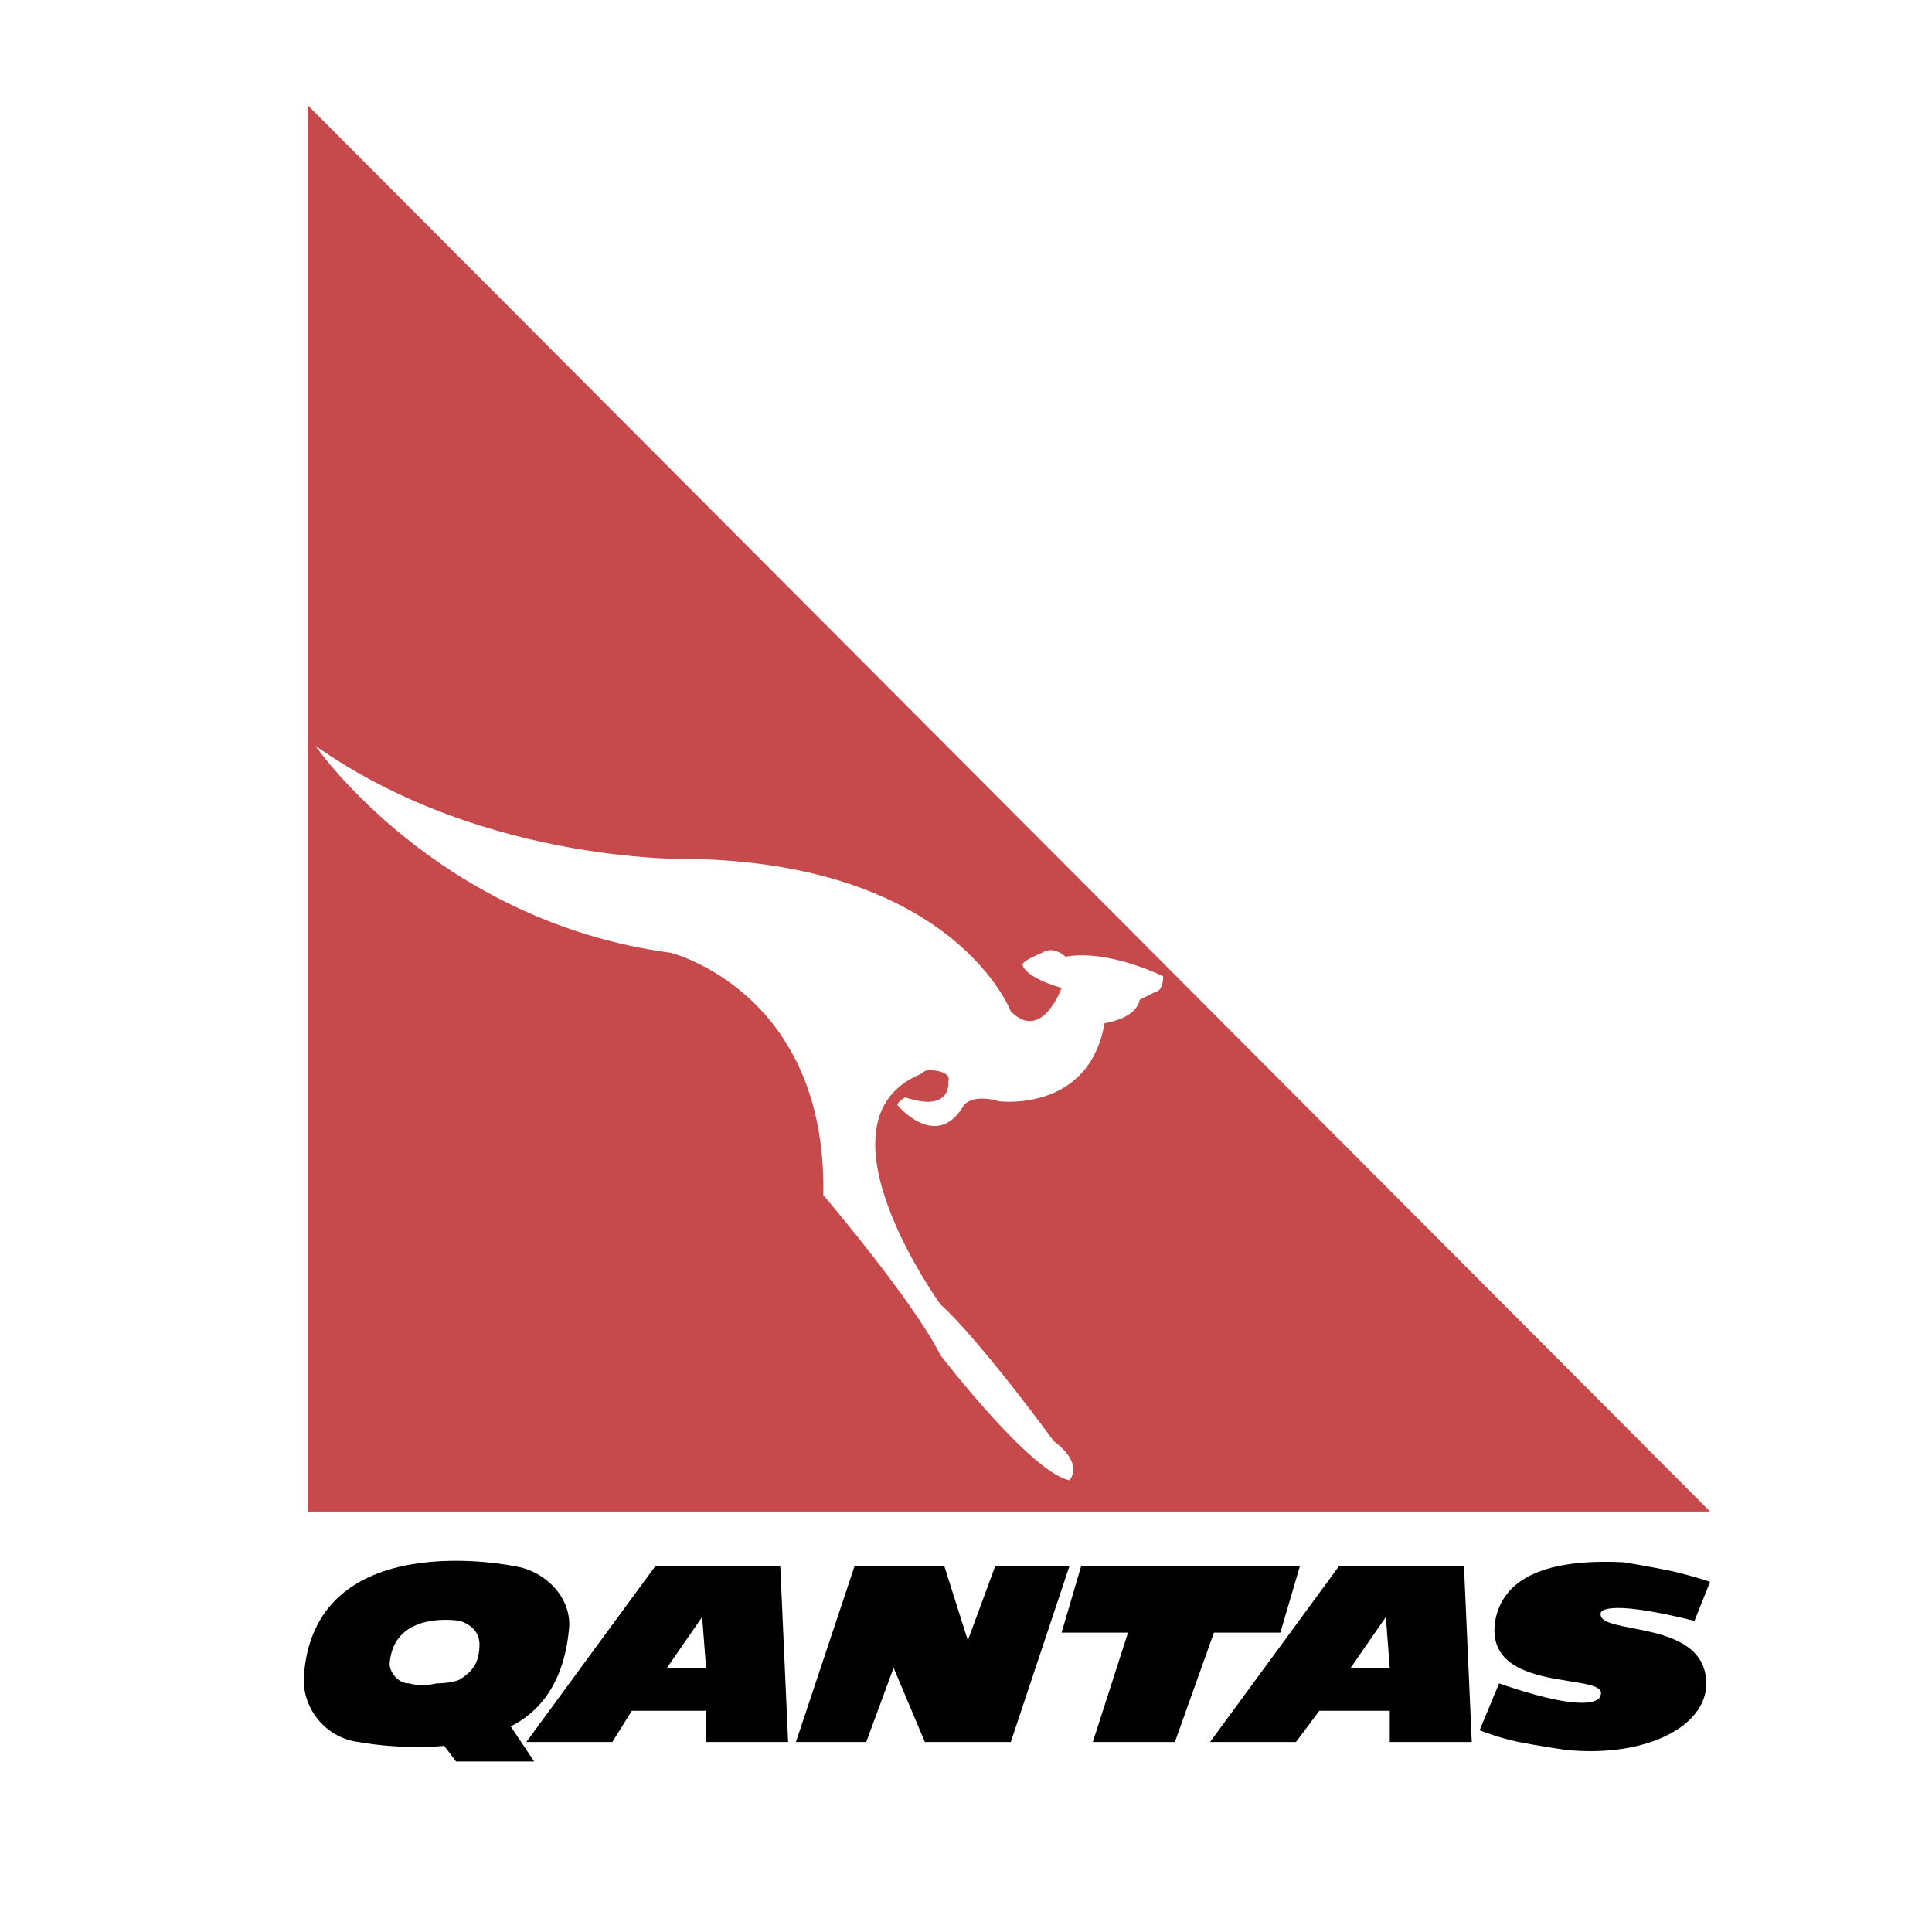
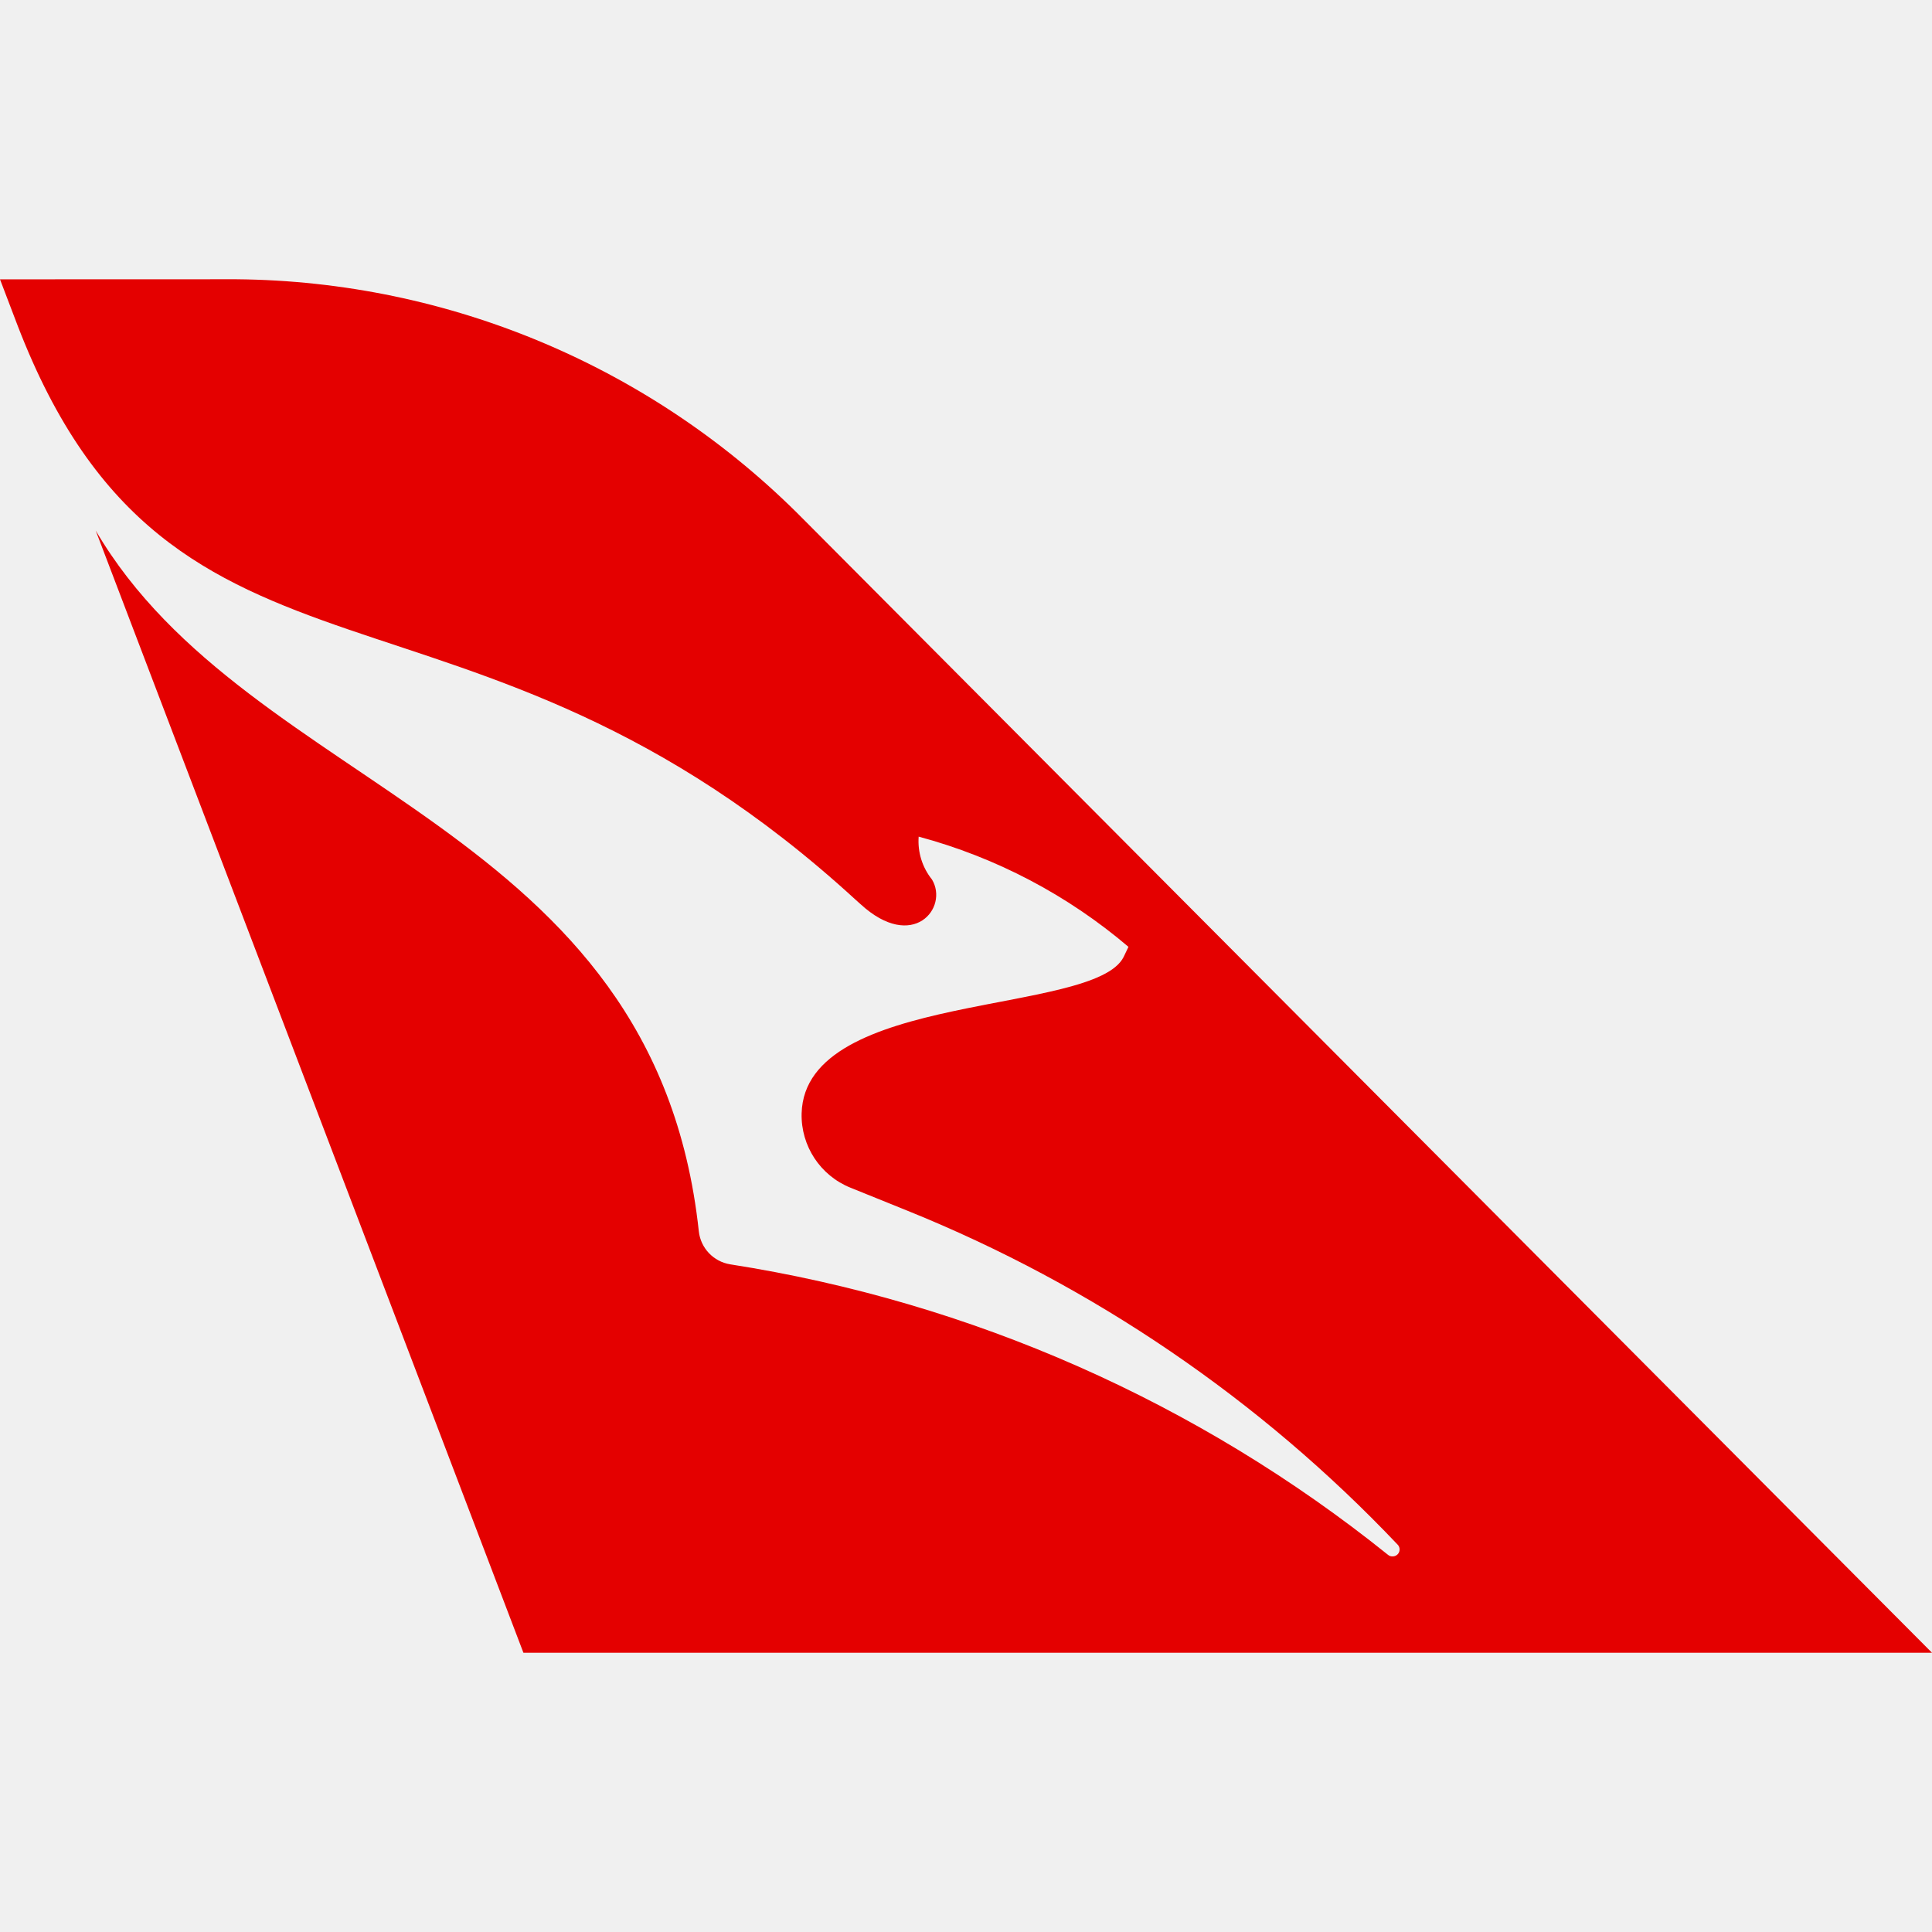
- <svg xmlns="http://www.w3.org/2000/svg" width="2500" height="2500" viewBox="0 0 192.756 192.756">
-   <g fill-rule="evenodd" clip-rule="evenodd">
-     <path fill="#fff" d="M0 0h192.756v192.756H0V0z" />
-     <path fill="#c64a4c" d="M170.617 150.805H30.688V10.483l139.929 140.322z" />
-     <path d="M92.662 106.76s2.34 0 1.949 1.166c0 0 .391 3.119-4.287 1.562 0 0-.782.387-.782.777 0 0 3.901 4.678 6.629 0 0 0 .778-1.168 3.509-.391 0 0 8.963 1.17 10.523-7.795 0 0 3.117-.391 3.508-2.338l1.557-.781s.779 0 .779-1.555c0 0-5.455-2.729-9.742-1.954 0 0-1.17-1.166-2.338-.389 0 0-1.949.78-1.949 1.17 0 0 0 1.173 3.895 2.337 0 0-1.945 5.457-5.064 2.34 0 0-5.456-14.42-31.182-15.199 0 0-21.048.779-38.2-11.304 0 0 12.084 17.539 35.469 20.656 0 0 15.592 3.898 15.202 24.167 0 0 8.965 10.525 11.695 15.982 0 0 8.962 11.691 12.861 12.473 0 0 1.561-1.562-1.559-3.898 0 0-7.404-10.137-11.302-13.641 0 0-13.254-18.32-1.949-23 0 .001.389-.385.778-.385z" fill="#fff" />
-     <path d="M52.515 173.799l12.861-17.537H77.85l.781 17.537h-8.187v-3.117h-7.405l-1.946 3.117h-8.578zm17.539-12.473l-3.506 5.07h3.896l-.39-5.07zM120.729 173.799l12.859-17.537h12.473l.779 17.537h-8.184v-3.117h-7.018l-2.336 3.117h-8.573zm17.539-12.473l-3.51 5.07h3.898l-.388-5.07zM86.425 173.799H79.41l5.846-17.537h8.965l2.34 7.4 2.728-7.4h7.404l-5.845 17.537h-8.575l-3.118-7.403-2.73 7.403zM107.863 156.262h21.826l-1.947 6.627h-6.627l-3.896 10.91h-8.188l3.51-10.91h-6.629l1.951-6.627zM159.701 160.936c-.389 2.344 10.916.391 10.525 7.408-.387 4.285-6.623 7.014-14.031 6.238 0 0-2.727-.393-4.676-.783-1.951-.391-3.9-1.17-3.9-1.17l1.949-4.676c10.133 3.51 10.133 1.172 10.133 1.172.783-2.344-11.691 0-10.523-7.408.781-4.285 5.07-6.238 12.865-5.846 0 0 2.338.391 4.287.781s4.287 1.164 4.287 1.164l-1.559 3.9c-9.357-2.337-9.357-.78-9.357-.78z" />
-     <path d="M50.956 172.244l2.34 3.502H45.5l-1.17-1.557c-4.676.393-8.577-.391-8.577-.391-3.116-.391-5.456-3.117-5.456-6.236.781-15.592 21.049-11.301 21.049-11.301 2.728.391 5.456 2.727 5.456 5.846-.388 5.455-2.728 8.575-5.846 10.137zm-5.067-4.682c1.169-.781 1.948-1.557 1.948-3.508 0-1.166-.778-1.947-1.948-2.338 0 0-6.626-1.172-7.017 4.289 0 .775.781 1.947 1.949 1.947 0 0 1.169.391 2.729 0 0 .001 1.559.001 2.339-.39z" />
-   </g>
+ <svg xmlns="http://www.w3.org/2000/svg" fill="#E40000" role="img" viewBox="0 0 24 24">
+   <path fill="#E40000" d="M0 3.47l.218.572c1.925 5.006 5.566 2.689 10.415 7.139l.056.05c.652.599 1.1.044.888-.306a.76.76 0 0 1-.165-.532 6.7 6.7 0 0 1 2.606 1.369l-.06.126c-.366.73-3.959.421-4 1.943a.969.969 0 0 0 .607.923l.71.287a17.34 17.34 0 0 1 6.086 4.146.086.086 0 0 1-.063.147.079.079 0 0 1-.054-.018 17.32 17.32 0 0 0-8.173-3.61.467.467 0 0 1-.39-.41c-.548-5.089-5.575-5.434-7.492-8.705l5.313 13.94H24L9.979 6.449a10.022 10.022 0 0 0-7.045-2.98Z" />
</svg>
